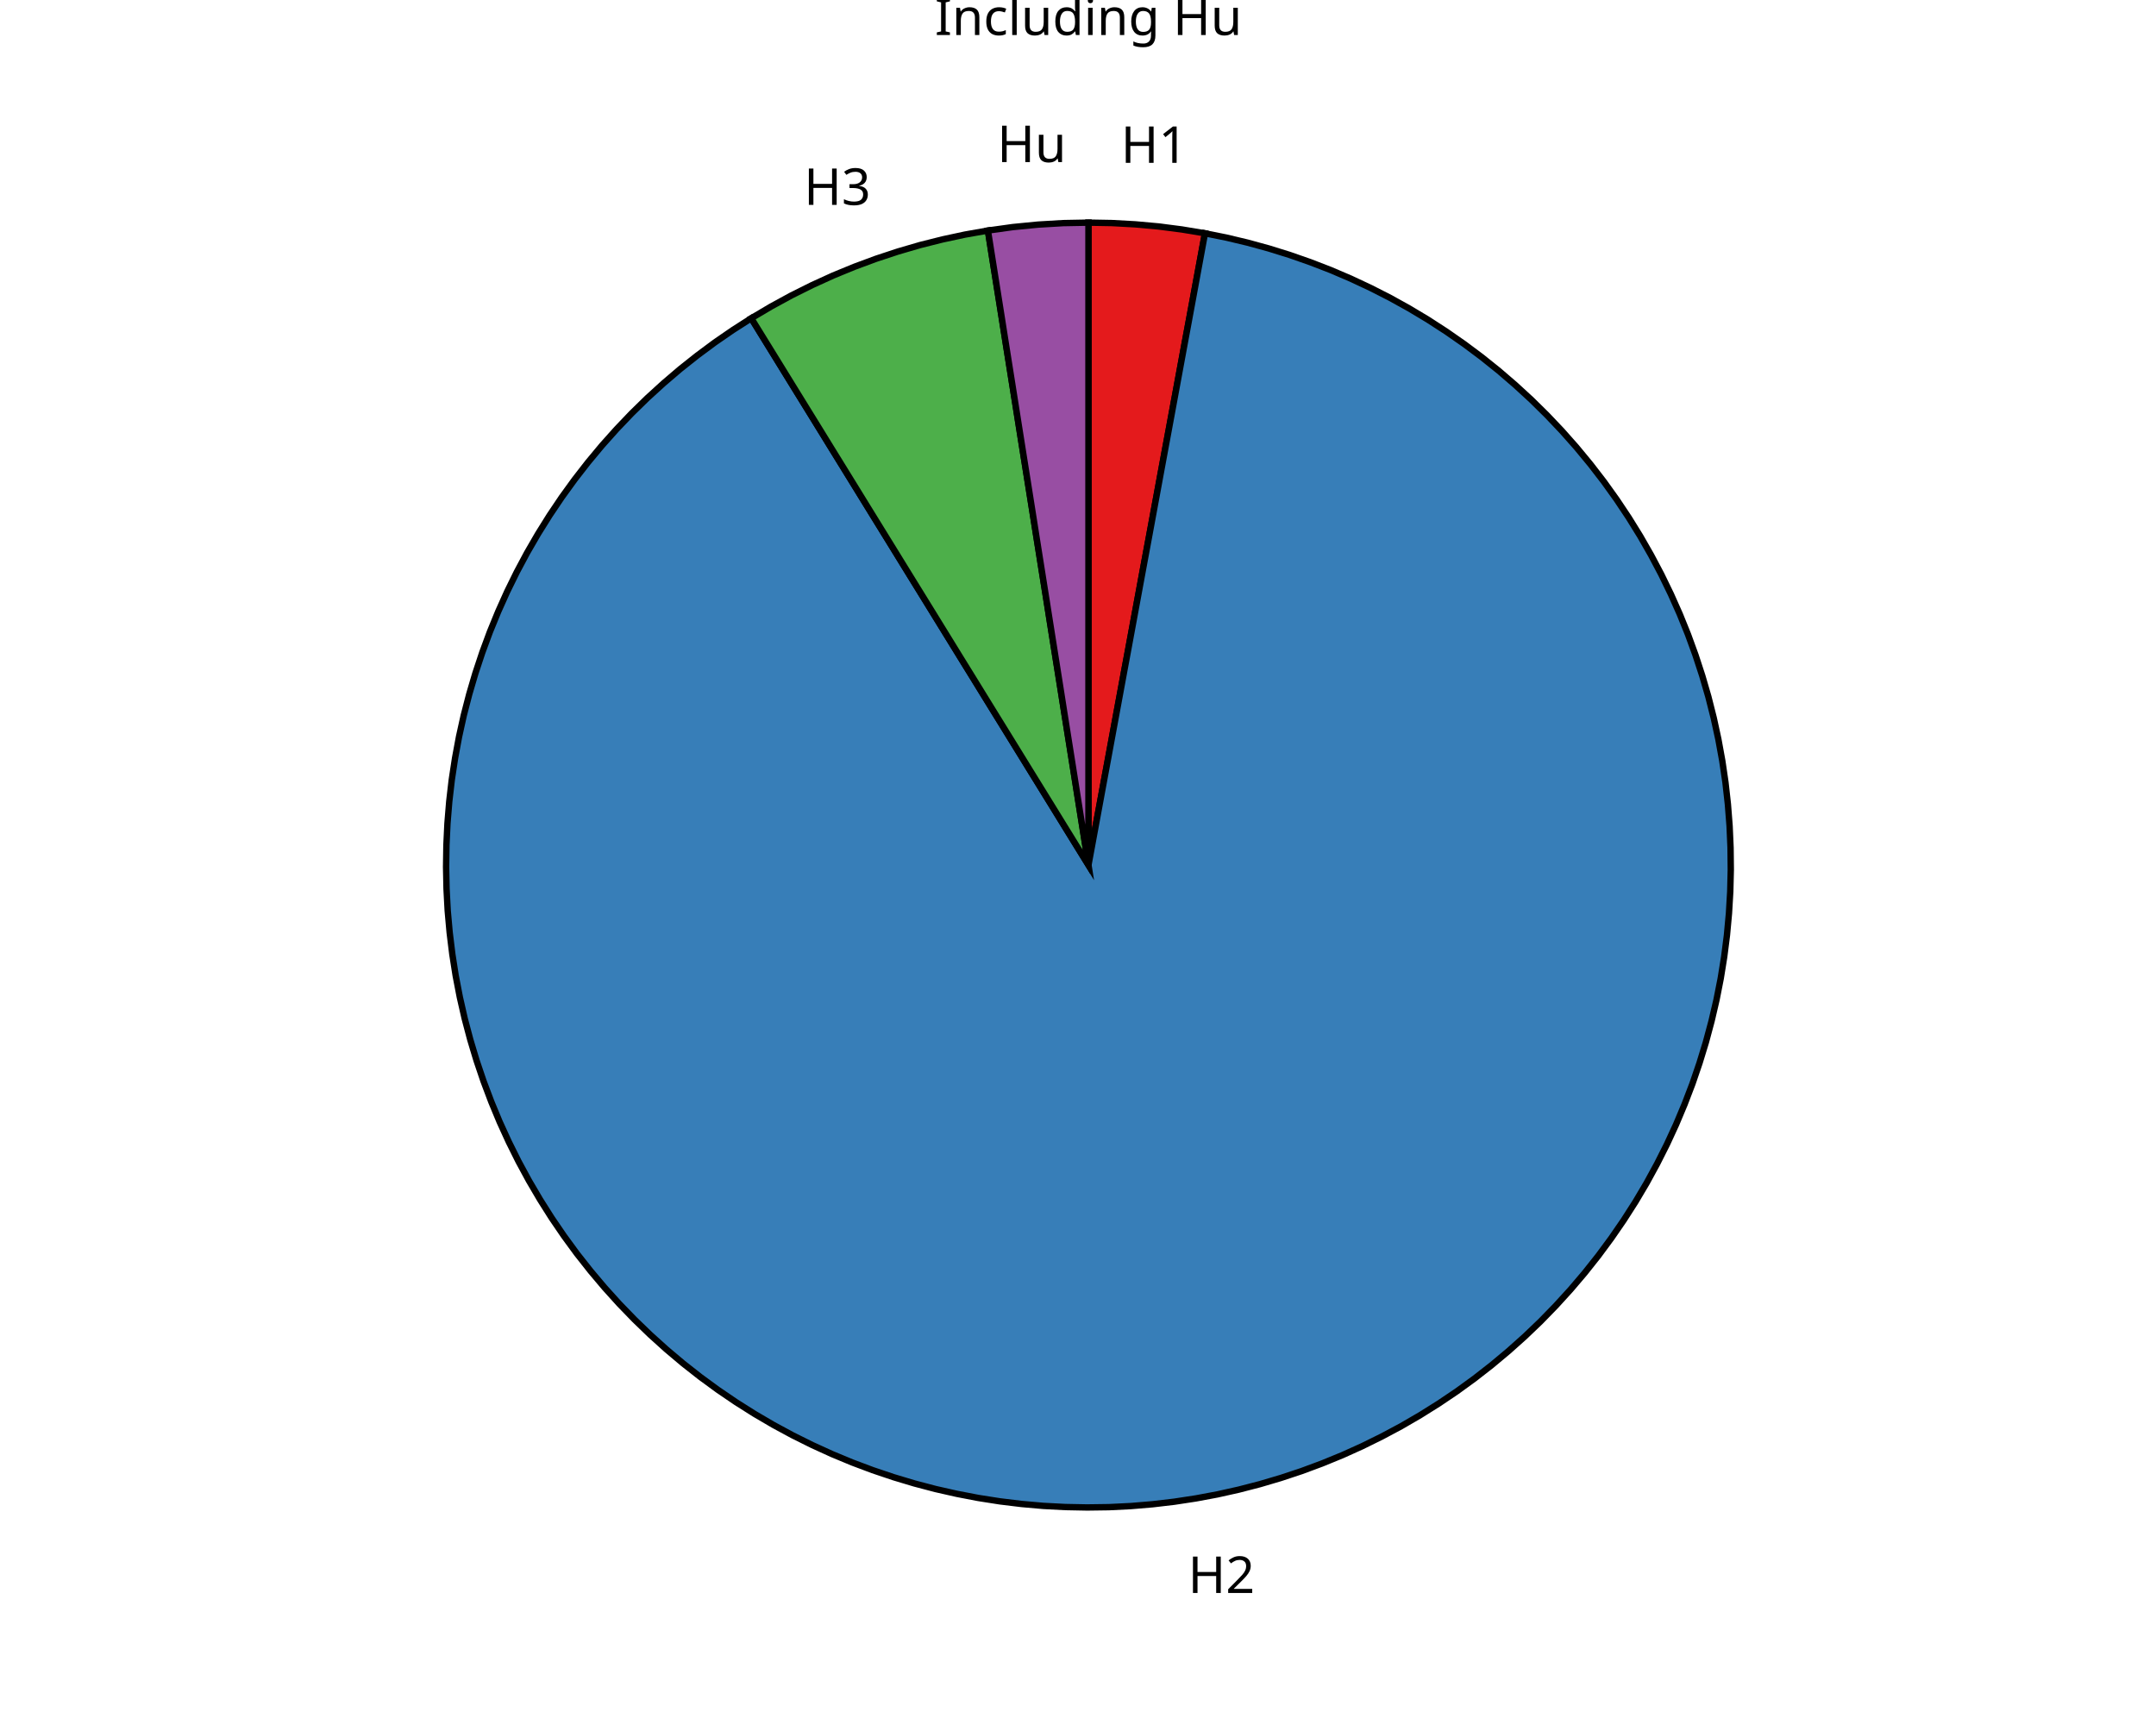
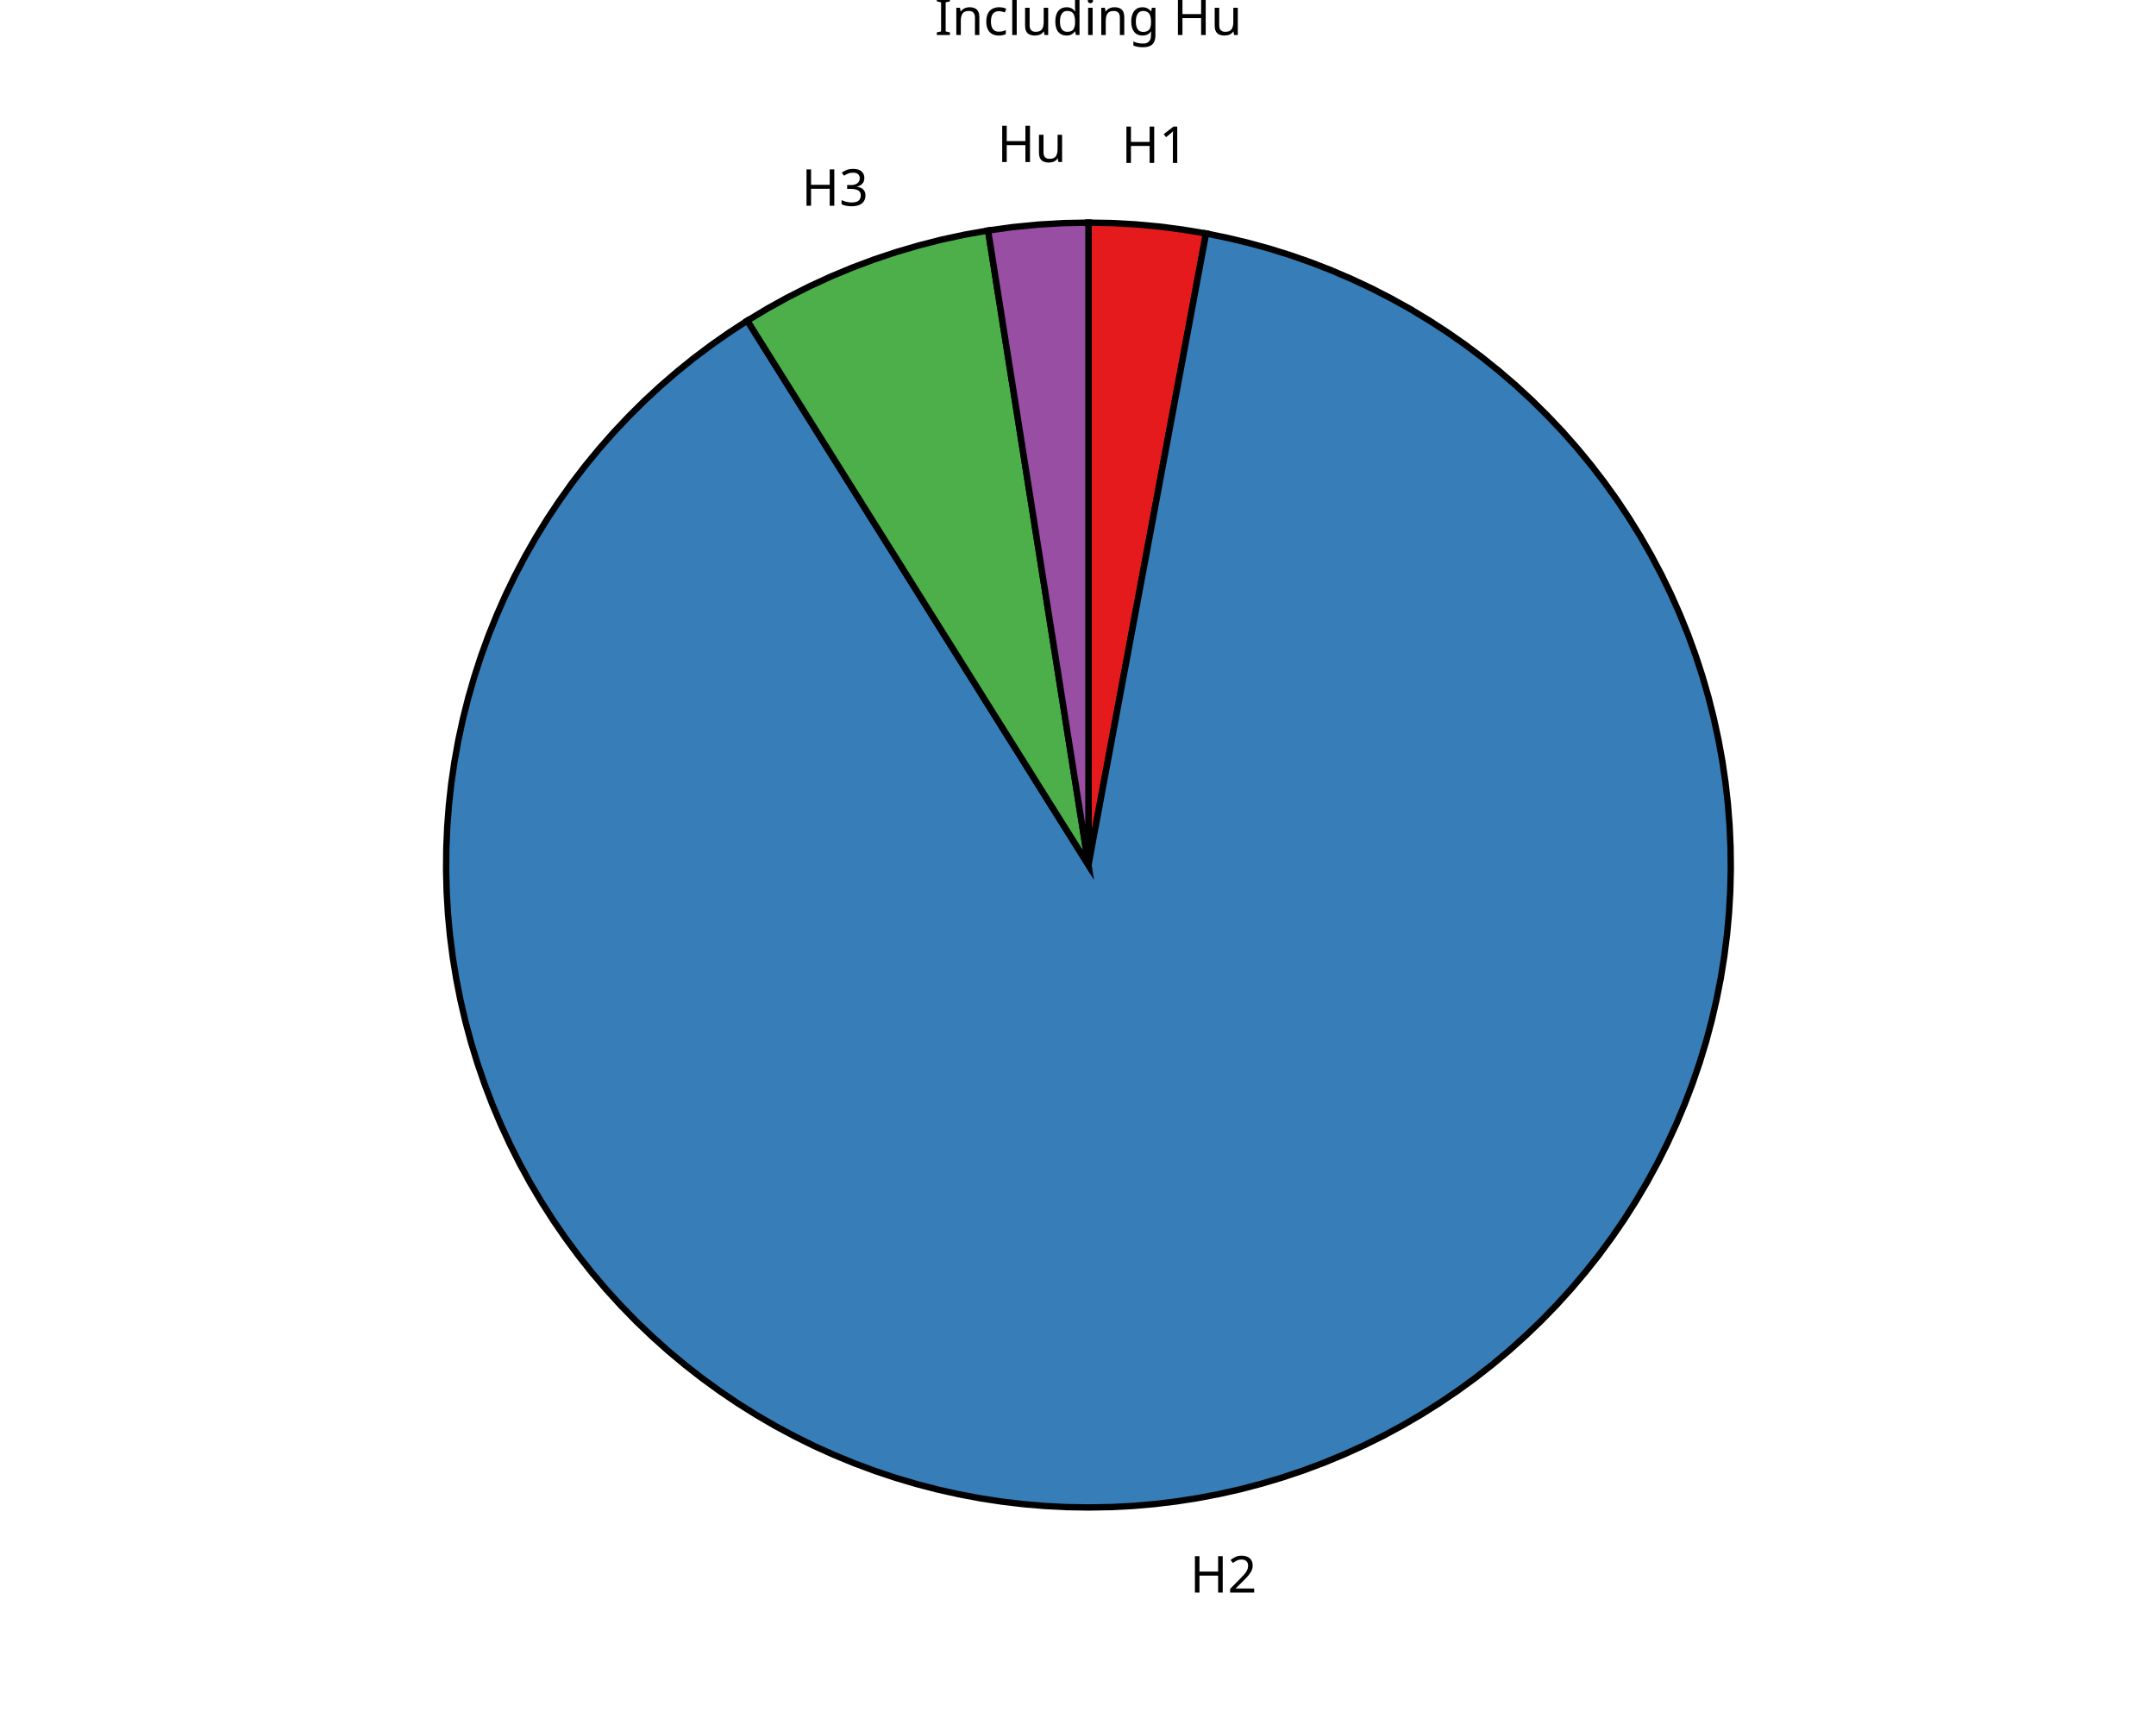
<svg xmlns="http://www.w3.org/2000/svg" class="svglite" data-engine-version="2.0" width="720.00pt" height="576.00pt" viewBox="0 0 720.00 576.00">
  <defs>
    <style type="text/css">
    .svglite line, .svglite polyline, .svglite polygon, .svglite path, .svglite rect, .svglite circle {
      fill: none;
      stroke: #000000;
      stroke-linecap: round;
      stroke-linejoin: round;
      stroke-miterlimit: 10.00;
    }
  </style>
  </defs>
  <rect width="100%" height="100%" style="stroke: none; fill: #FFFFFF;" />
  <defs>
    <clipPath id="cpMC4wMHw3MjAuMDB8MC4wMHw1NzYuMDA=">
      <rect x="0.00" y="0.00" width="720.00" height="576.00" />
    </clipPath>
  </defs>
  <g clip-path="url(#cpMC4wMHw3MjAuMDB8MC4wMHw1NzYuMDA=)">
</g>
  <defs>
    <clipPath id="cpODguMzd8NjMxLjYzfDAuMDB8NTc2LjAw">
      <rect x="88.37" y="0.00" width="543.26" height="576.00" />
    </clipPath>
  </defs>
  <g clip-path="url(#cpODguMzd8NjMxLjYzfDAuMDB8NTc2LjAw)">
    <rect x="88.37" y="0.00" width="543.26" height="576.00" style="stroke-width: 10.67; stroke: none;" />
  </g>
  <g clip-path="url(#cpMC4wMHw3MjAuMDB8MC4wMHw1NzYuMDA=)">
</g>
  <defs>
    <clipPath id="cpOTUuMzR8NjMxLjYzfDIwLjcxfDU1Ni45OQ==">
      <rect x="95.34" y="20.71" width="536.28" height="536.28" />
    </clipPath>
  </defs>
  <g clip-path="url(#cpOTUuMzR8NjMxLjYzfDIwLjcxfDU1Ni45OQ==)">
    <rect x="95.34" y="20.71" width="536.28" height="536.28" style="stroke-width: 10.67; stroke: none;" />
-     <polygon points="363.49,288.85 363.49,281.45 363.49,274.06 363.49,266.66 363.49,259.26 363.49,251.87 363.49,244.47 363.49,237.07 363.49,229.67 363.49,222.28 363.49,214.88 363.49,207.48 363.49,200.09 363.49,192.69 363.49,185.29 363.49,177.90 363.49,170.50 363.49,163.10 363.49,155.70 363.49,148.31 363.49,140.91 363.49,133.51 363.49,126.12 363.49,118.72 363.49,111.32 363.49,103.92 363.49,96.53 363.49,89.13 363.49,81.73 363.49,74.34 371.31,74.48 379.13,74.91 386.92,75.62 394.68,76.62 402.40,77.90 401.06,85.17 399.72,92.44 398.38,99.72 397.04,106.99 395.69,114.27 394.35,121.54 393.01,128.82 391.67,136.09 390.33,143.36 388.98,150.64 387.64,157.91 386.30,165.19 384.96,172.46 383.62,179.74 382.27,187.01 380.93,194.28 379.59,201.56 378.25,208.83 376.91,216.11 375.56,223.38 374.22,230.66 372.88,237.93 371.54,245.20 370.20,252.48 368.85,259.75 367.51,267.03 366.17,274.30 364.83,281.58 363.49,288.85 " style="stroke-width: 2.13; stroke-linecap: butt; stroke-linejoin: miter; fill: #E41A1C;" />
-     <polygon points="363.49,288.85 364.83,281.58 366.17,274.30 367.51,267.03 368.85,259.75 370.20,252.48 371.54,245.20 372.88,237.93 374.22,230.66 375.56,223.38 376.91,216.11 378.25,208.83 379.59,201.56 380.93,194.28 382.27,187.01 383.62,179.74 384.96,172.46 386.30,165.19 387.64,157.91 388.98,150.64 390.33,143.36 391.67,136.09 393.01,128.82 394.35,121.54 395.69,114.27 397.04,106.99 398.38,99.72 399.72,92.44 401.06,85.17 402.40,77.90 409.56,79.34 416.66,81.03 423.70,82.96 430.68,85.13 437.57,87.54 444.38,90.17 451.09,93.04 457.71,96.14 464.21,99.45 470.60,102.99 476.86,106.74 482.99,110.71 488.98,114.88 494.83,119.25 500.53,123.82 506.06,128.58 511.44,133.52 516.64,138.65 521.66,143.94 526.50,149.41 531.15,155.04 535.61,160.82 539.86,166.75 543.92,172.83 547.76,179.03 551.39,185.37 554.80,191.82 557.99,198.39 560.96,205.06 563.70,211.83 566.20,218.69 568.47,225.63 570.51,232.64 572.30,239.72 573.85,246.85 575.16,254.04 576.22,261.26 577.03,268.51 577.60,275.79 577.92,283.09 578.00,290.39 577.82,297.69 577.39,304.98 576.72,312.25 575.80,319.49 574.64,326.70 573.23,333.86 571.57,340.97 569.68,348.02 567.54,355.01 565.18,361.91 562.57,368.73 559.74,375.46 556.68,382.09 553.39,388.61 549.89,395.02 546.17,401.30 542.23,407.45 538.09,413.46 533.75,419.33 529.21,425.05 524.48,430.61 519.56,436.01 514.47,441.24 509.19,446.29 503.75,451.15 498.15,455.83 492.39,460.32 486.48,464.61 480.42,468.69 474.24,472.56 467.92,476.23 461.48,479.67 454.93,482.90 448.28,485.90 441.52,488.67 434.68,491.21 427.75,493.51 420.75,495.58 413.68,497.41 406.55,499.00 399.37,500.34 392.16,501.44 384.90,502.29 377.63,502.90 370.34,503.26 363.04,503.36 355.74,503.22 348.45,502.84 341.17,502.20 333.92,501.32 326.71,500.19 319.54,498.81 312.42,497.20 305.36,495.34 298.37,493.24 291.45,490.91 284.61,488.34 277.87,485.54 271.23,482.51 264.69,479.26 258.27,475.79 251.97,472.10 245.80,468.20 239.76,464.09 233.87,459.78 228.13,455.27 222.54,450.56 217.12,445.67 211.87,440.60 206.79,435.35 201.90,429.94 197.19,424.35 192.67,418.62 188.36,412.73 184.24,406.70 180.34,400.53 176.64,394.23 173.16,387.81 169.91,381.28 166.87,374.64 164.07,367.90 161.49,361.06 159.15,354.15 157.05,347.16 155.18,340.10 153.56,332.98 152.18,325.81 151.05,318.60 150.16,311.35 149.51,304.08 149.12,296.79 148.97,289.49 149.08,282.19 149.43,274.89 150.03,267.62 150.87,260.36 151.97,253.15 153.30,245.97 154.88,238.84 156.71,231.77 158.77,224.77 161.07,217.84 163.60,210.99 166.37,204.23 169.36,197.57 172.58,191.02 176.02,184.58 179.68,178.26 183.55,172.07 187.63,166.01 191.91,160.10 196.39,154.34 201.06,148.73 205.93,143.28 210.97,138.00 216.19,132.90 221.59,127.98 227.14,123.24 232.86,118.70 238.72,114.35 244.73,110.21 250.88,106.27 254.76,112.56 258.65,118.86 262.53,125.16 266.41,131.45 270.30,137.75 274.18,144.04 278.06,150.34 281.95,156.64 285.83,162.93 289.71,169.23 293.59,175.52 297.48,181.82 301.36,188.12 305.24,194.41 309.13,200.71 313.01,207.00 316.89,213.30 320.77,219.60 324.66,225.89 328.54,232.19 332.42,238.48 336.31,244.78 340.19,251.07 344.07,257.37 347.96,263.67 351.84,269.96 355.72,276.26 359.60,282.55 363.49,288.85 " style="stroke-width: 2.13; stroke-linecap: butt; stroke-linejoin: miter; fill: #377EB8;" />
-     <polygon points="363.49,288.85 359.60,282.55 355.72,276.26 351.84,269.96 347.96,263.67 344.07,257.37 340.19,251.07 336.31,244.78 332.42,238.48 328.54,232.19 324.66,225.89 320.77,219.60 316.89,213.30 313.01,207.00 309.13,200.71 305.24,194.41 301.36,188.12 297.48,181.82 293.59,175.52 289.71,169.23 285.83,162.93 281.95,156.64 278.06,150.34 274.18,144.04 270.30,137.75 266.41,131.45 262.53,125.16 258.65,118.86 254.76,112.56 250.88,106.27 257.52,102.34 264.29,98.65 271.19,95.21 278.21,92.01 285.34,89.08 292.57,86.40 299.90,83.98 307.30,81.82 314.78,79.94 322.32,78.32 329.92,76.98 331.07,84.29 332.23,91.59 333.39,98.90 334.55,106.20 335.70,113.51 336.86,120.82 338.02,128.12 339.18,135.43 340.33,142.73 341.49,150.04 342.65,157.34 343.81,164.65 344.97,171.96 346.12,179.26 347.28,186.57 348.44,193.87 349.60,201.18 350.75,208.49 351.91,215.79 353.07,223.10 354.23,230.40 355.38,237.71 356.54,245.02 357.70,252.32 358.86,259.63 360.01,266.93 361.17,274.24 362.33,281.54 363.49,288.85 " style="stroke-width: 2.13; stroke-linecap: butt; stroke-linejoin: miter; fill: #4DAF4A;" />
-     <polygon points="363.49,288.85 362.33,281.54 361.17,274.24 360.01,266.93 358.86,259.63 357.70,252.32 356.54,245.02 355.38,237.71 354.23,230.40 353.07,223.10 351.91,215.79 350.75,208.49 349.60,201.18 348.44,193.87 347.28,186.57 346.12,179.26 344.97,171.96 343.81,164.65 342.65,157.34 341.49,150.04 340.33,142.73 339.18,135.43 338.02,128.12 336.86,120.82 335.70,113.51 334.55,106.20 333.39,98.90 332.23,91.59 331.07,84.29 329.92,76.98 338.26,75.82 346.65,75.00 355.06,74.50 363.49,74.34 363.49,81.73 363.49,89.13 363.49,96.53 363.49,103.92 363.49,111.32 363.49,118.72 363.49,126.12 363.49,133.51 363.49,140.91 363.49,148.31 363.49,155.70 363.49,163.10 363.49,170.50 363.49,177.90 363.49,185.29 363.49,192.69 363.49,200.09 363.49,207.48 363.49,214.88 363.49,222.28 363.49,229.67 363.49,237.07 363.49,244.47 363.49,251.87 363.49,259.26 363.49,266.66 363.49,274.06 363.49,281.45 363.49,288.85 " style="stroke-width: 2.13; stroke-linecap: butt; stroke-linejoin: miter; fill: #984EA3;" />
-     <text x="344.55" y="54.12" text-anchor="middle" style="font-size: 17.00px; font-family: sans;" textLength="21.74px" lengthAdjust="spacingAndGlyphs">Hu</text>
-     <text x="279.63" y="68.41" text-anchor="middle" style="font-size: 17.00px; font-family: sans;" textLength="21.74px" lengthAdjust="spacingAndGlyphs">H3</text>
-     <text x="407.90" y="531.91" text-anchor="middle" style="font-size: 17.00px; font-family: sans;" textLength="21.74px" lengthAdjust="spacingAndGlyphs">H2</text>
-     <text x="385.47" y="54.38" text-anchor="middle" style="font-size: 17.00px; font-family: sans;" textLength="21.74px" lengthAdjust="spacingAndGlyphs">H1</text>
+     <polygon points="363.49,288.85 363.49,281.45 363.49,274.06 363.49,266.66 363.49,259.26 363.49,251.87 363.49,244.47 363.49,237.07 363.49,229.67 363.49,222.28 363.49,214.88 363.49,207.48 363.49,200.09 363.49,192.69 363.49,185.29 363.49,177.90 363.49,170.50 363.49,163.10 363.49,155.70 363.49,148.31 363.49,140.91 363.49,133.51 363.49,126.12 363.49,118.72 363.49,111.32 363.49,103.92 363.49,96.53 363.49,89.13 363.49,81.73 363.49,74.34 371.38,74.48 379.27,74.92 387.14,75.64 394.97,76.66 402.76,77.96 401.41,85.23 400.05,92.51 398.70,99.78 397.35,107.05 395.99,114.32 394.64,121.59 393.28,128.87 391.93,136.14 390.57,143.41 389.22,150.68 387.86,157.95 386.51,165.23 385.16,172.50 383.80,179.77 382.45,187.04 381.09,194.31 379.74,201.59 378.38,208.86 377.03,216.13 375.68,223.40 374.32,230.67 372.97,237.95 371.61,245.22 370.26,252.49 368.90,259.76 367.55,267.03 366.20,274.31 364.84,281.58 363.49,288.85 " style="stroke-width: 2.13; stroke-linecap: butt; stroke-linejoin: miter; fill: #E41A1C;" />
+     <polygon points="363.49,288.85 364.84,281.58 366.20,274.31 367.55,267.03 368.90,259.76 370.26,252.49 371.61,245.22 372.97,237.95 374.32,230.67 375.68,223.40 377.03,216.13 378.38,208.86 379.74,201.59 381.09,194.31 382.45,187.04 383.80,179.77 385.16,172.50 386.51,165.23 387.86,157.95 389.22,150.68 390.57,143.41 391.93,136.14 393.28,128.87 394.64,121.59 395.99,114.32 397.35,107.05 398.70,99.78 400.05,92.51 401.41,85.23 402.76,77.96 409.90,79.42 416.99,81.12 424.02,83.05 430.98,85.23 437.86,87.64 444.65,90.28 451.35,93.16 457.95,96.25 464.44,99.58 470.81,103.11 477.06,106.87 483.18,110.83 489.16,115.00 494.99,119.37 500.67,123.94 506.20,128.69 511.56,133.64 516.74,138.76 521.76,144.05 526.58,149.51 531.22,155.13 535.67,160.91 539.92,166.83 543.96,172.90 547.80,179.10 551.42,185.42 554.83,191.87 558.01,198.42 560.97,205.09 563.70,211.84 566.20,218.69 568.47,225.62 570.50,232.62 572.29,239.69 573.84,246.81 575.15,253.98 576.21,261.19 577.03,268.44 577.60,275.70 577.92,282.98 578.00,290.27 577.82,297.56 577.40,304.84 576.74,312.10 575.82,319.33 574.67,326.53 573.26,333.68 571.62,340.78 569.74,347.82 567.61,354.80 565.25,361.69 562.66,368.51 559.84,375.23 556.79,381.85 553.52,388.36 550.03,394.76 546.32,401.04 542.41,407.19 538.28,413.20 533.96,419.07 529.43,424.78 524.72,430.34 519.82,435.74 514.74,440.97 509.48,446.02 504.06,450.89 498.47,455.57 492.73,460.06 486.84,464.35 480.80,468.44 474.63,472.32 468.34,475.99 461.92,479.45 455.38,482.68 448.75,485.69 442.01,488.48 435.18,491.03 428.27,493.35 421.28,495.43 414.23,497.28 407.12,498.88 399.96,500.24 392.76,501.36 385.52,502.23 378.26,502.86 370.98,503.23 363.69,503.36 356.40,503.25 349.12,502.88 341.86,502.27 334.62,501.41 327.41,500.31 320.25,498.96 313.13,497.37 306.08,495.54 299.09,493.47 292.17,491.16 285.34,488.62 278.60,485.85 271.95,482.86 265.42,479.63 258.99,476.19 252.69,472.53 246.51,468.66 240.47,464.58 234.57,460.30 228.82,455.82 223.22,451.15 217.79,446.29 212.52,441.25 207.43,436.03 202.52,430.65 197.80,425.10 193.26,419.39 188.93,413.53 184.79,407.53 180.86,401.39 177.14,395.12 173.64,388.72 170.36,382.21 167.30,375.60 164.46,368.88 161.86,362.07 159.49,355.18 157.35,348.21 155.45,341.17 153.79,334.08 152.38,326.92 151.21,319.73 150.28,312.50 149.60,305.24 149.17,297.97 148.98,290.68 149.04,283.39 149.35,276.11 149.91,268.84 150.71,261.59 151.76,254.38 153.05,247.21 154.59,240.08 156.37,233.01 158.39,226.01 160.64,219.07 163.13,212.22 165.85,205.46 168.79,198.79 171.97,192.23 175.36,185.78 178.97,179.44 182.79,173.24 186.83,167.17 191.06,161.23 195.50,155.45 200.13,149.82 204.95,144.35 209.95,139.05 215.13,133.91 220.48,128.96 225.99,124.20 231.66,119.62 237.49,115.24 243.46,111.06 249.57,107.08 253.50,113.35 257.43,119.62 261.36,125.89 265.28,132.15 269.21,138.42 273.14,144.69 277.07,150.96 281.00,157.23 284.92,163.49 288.85,169.76 292.78,176.03 296.71,182.30 300.64,188.56 304.56,194.83 308.49,201.10 312.42,207.37 316.35,213.64 320.28,219.90 324.21,226.17 328.13,232.44 332.06,238.71 335.99,244.98 339.92,251.24 343.85,257.51 347.77,263.78 351.70,270.05 355.63,276.31 359.56,282.58 363.49,288.85 " style="stroke-width: 2.13; stroke-linecap: butt; stroke-linejoin: miter; fill: #377EB8;" />
+     <polygon points="363.49,288.85 359.56,282.58 355.63,276.31 351.70,270.05 347.77,263.78 343.85,257.51 339.92,251.24 335.99,244.98 332.06,238.71 328.13,232.44 324.21,226.17 320.28,219.90 316.35,213.64 312.42,207.37 308.49,201.10 304.56,194.83 300.64,188.56 296.71,182.30 292.78,176.03 288.85,169.76 284.92,163.49 281.00,157.23 277.07,150.96 273.14,144.69 269.21,138.42 265.28,132.15 261.36,125.89 257.43,119.62 253.50,113.35 249.57,107.08 256.30,103.03 263.18,99.23 270.19,95.69 277.33,92.40 284.58,89.38 291.94,86.62 299.39,84.14 306.93,81.93 314.55,79.99 322.23,78.34 329.97,76.97 331.13,84.28 332.28,91.58 333.44,98.89 334.59,106.20 335.75,113.50 336.90,120.81 338.06,128.11 339.22,135.42 340.37,142.73 341.53,150.03 342.68,157.34 343.84,164.65 344.99,171.95 346.15,179.26 347.31,186.56 348.46,193.87 349.62,201.18 350.77,208.48 351.93,215.79 353.09,223.09 354.24,230.40 355.40,237.71 356.55,245.01 357.71,252.32 358.86,259.63 360.02,266.93 361.18,274.24 362.33,281.54 363.49,288.85 " style="stroke-width: 2.13; stroke-linecap: butt; stroke-linejoin: miter; fill: #4DAF4A;" />
+     <polygon points="363.49,288.85 362.33,281.54 361.18,274.24 360.02,266.93 358.86,259.63 357.71,252.32 356.55,245.01 355.40,237.71 354.24,230.40 353.09,223.09 351.93,215.79 350.77,208.48 349.62,201.18 348.46,193.87 347.31,186.56 346.15,179.26 344.99,171.95 343.84,164.65 342.68,157.34 341.53,150.03 340.37,142.73 339.22,135.42 338.06,128.11 336.90,120.81 335.75,113.50 334.59,106.20 333.44,98.89 332.28,91.58 331.13,84.28 329.97,76.97 338.30,75.82 346.68,75.00 355.08,74.50 363.49,74.34 363.49,81.73 363.49,89.13 363.49,96.53 363.49,103.92 363.49,111.32 363.49,118.72 363.49,126.12 363.49,133.51 363.49,140.91 363.49,148.31 363.49,155.70 363.49,163.10 363.49,170.50 363.49,177.90 363.49,185.29 363.49,192.69 363.49,200.09 363.49,207.48 363.49,214.88 363.49,222.28 363.49,229.67 363.49,237.07 363.49,244.47 363.49,251.87 363.49,259.26 363.49,266.66 363.49,274.06 363.49,281.45 363.49,288.85 " style="stroke-width: 2.13; stroke-linecap: butt; stroke-linejoin: miter; fill: #984EA3;" />
+     <text x="344.58" y="54.11" text-anchor="middle" style="font-size: 17.00px; font-family: sans;" textLength="21.74px" lengthAdjust="spacingAndGlyphs">Hu</text>
+     <text x="278.84" y="68.70" text-anchor="middle" style="font-size: 17.00px; font-family: sans;" textLength="21.74px" lengthAdjust="spacingAndGlyphs">H3</text>
+     <text x="408.55" y="531.78" text-anchor="middle" style="font-size: 17.00px; font-family: sans;" textLength="21.74px" lengthAdjust="spacingAndGlyphs">H2</text>
+     <text x="385.67" y="54.39" text-anchor="middle" style="font-size: 17.00px; font-family: sans;" textLength="21.74px" lengthAdjust="spacingAndGlyphs">H1</text>
    <rect x="95.34" y="20.71" width="536.28" height="536.28" style="stroke-width: 0.00; stroke: none;" />
  </g>
  <g clip-path="url(#cpMC4wMHw3MjAuMDB8MC4wMHw1NzYuMDA=)">
    <polyline points="95.34,556.99 95.34,20.71 " style="stroke-width: 0.00; stroke: none; stroke-linecap: butt;" />
    <polyline points="95.34,556.99 631.63,556.99 " style="stroke-width: 0.00; stroke: none; stroke-linecap: butt;" />
    <text x="363.49" y="11.70" text-anchor="middle" style="font-size: 17.00px; font-family: sans;" textLength="94.51px" lengthAdjust="spacingAndGlyphs">Including Hu</text>
  </g>
</svg>
